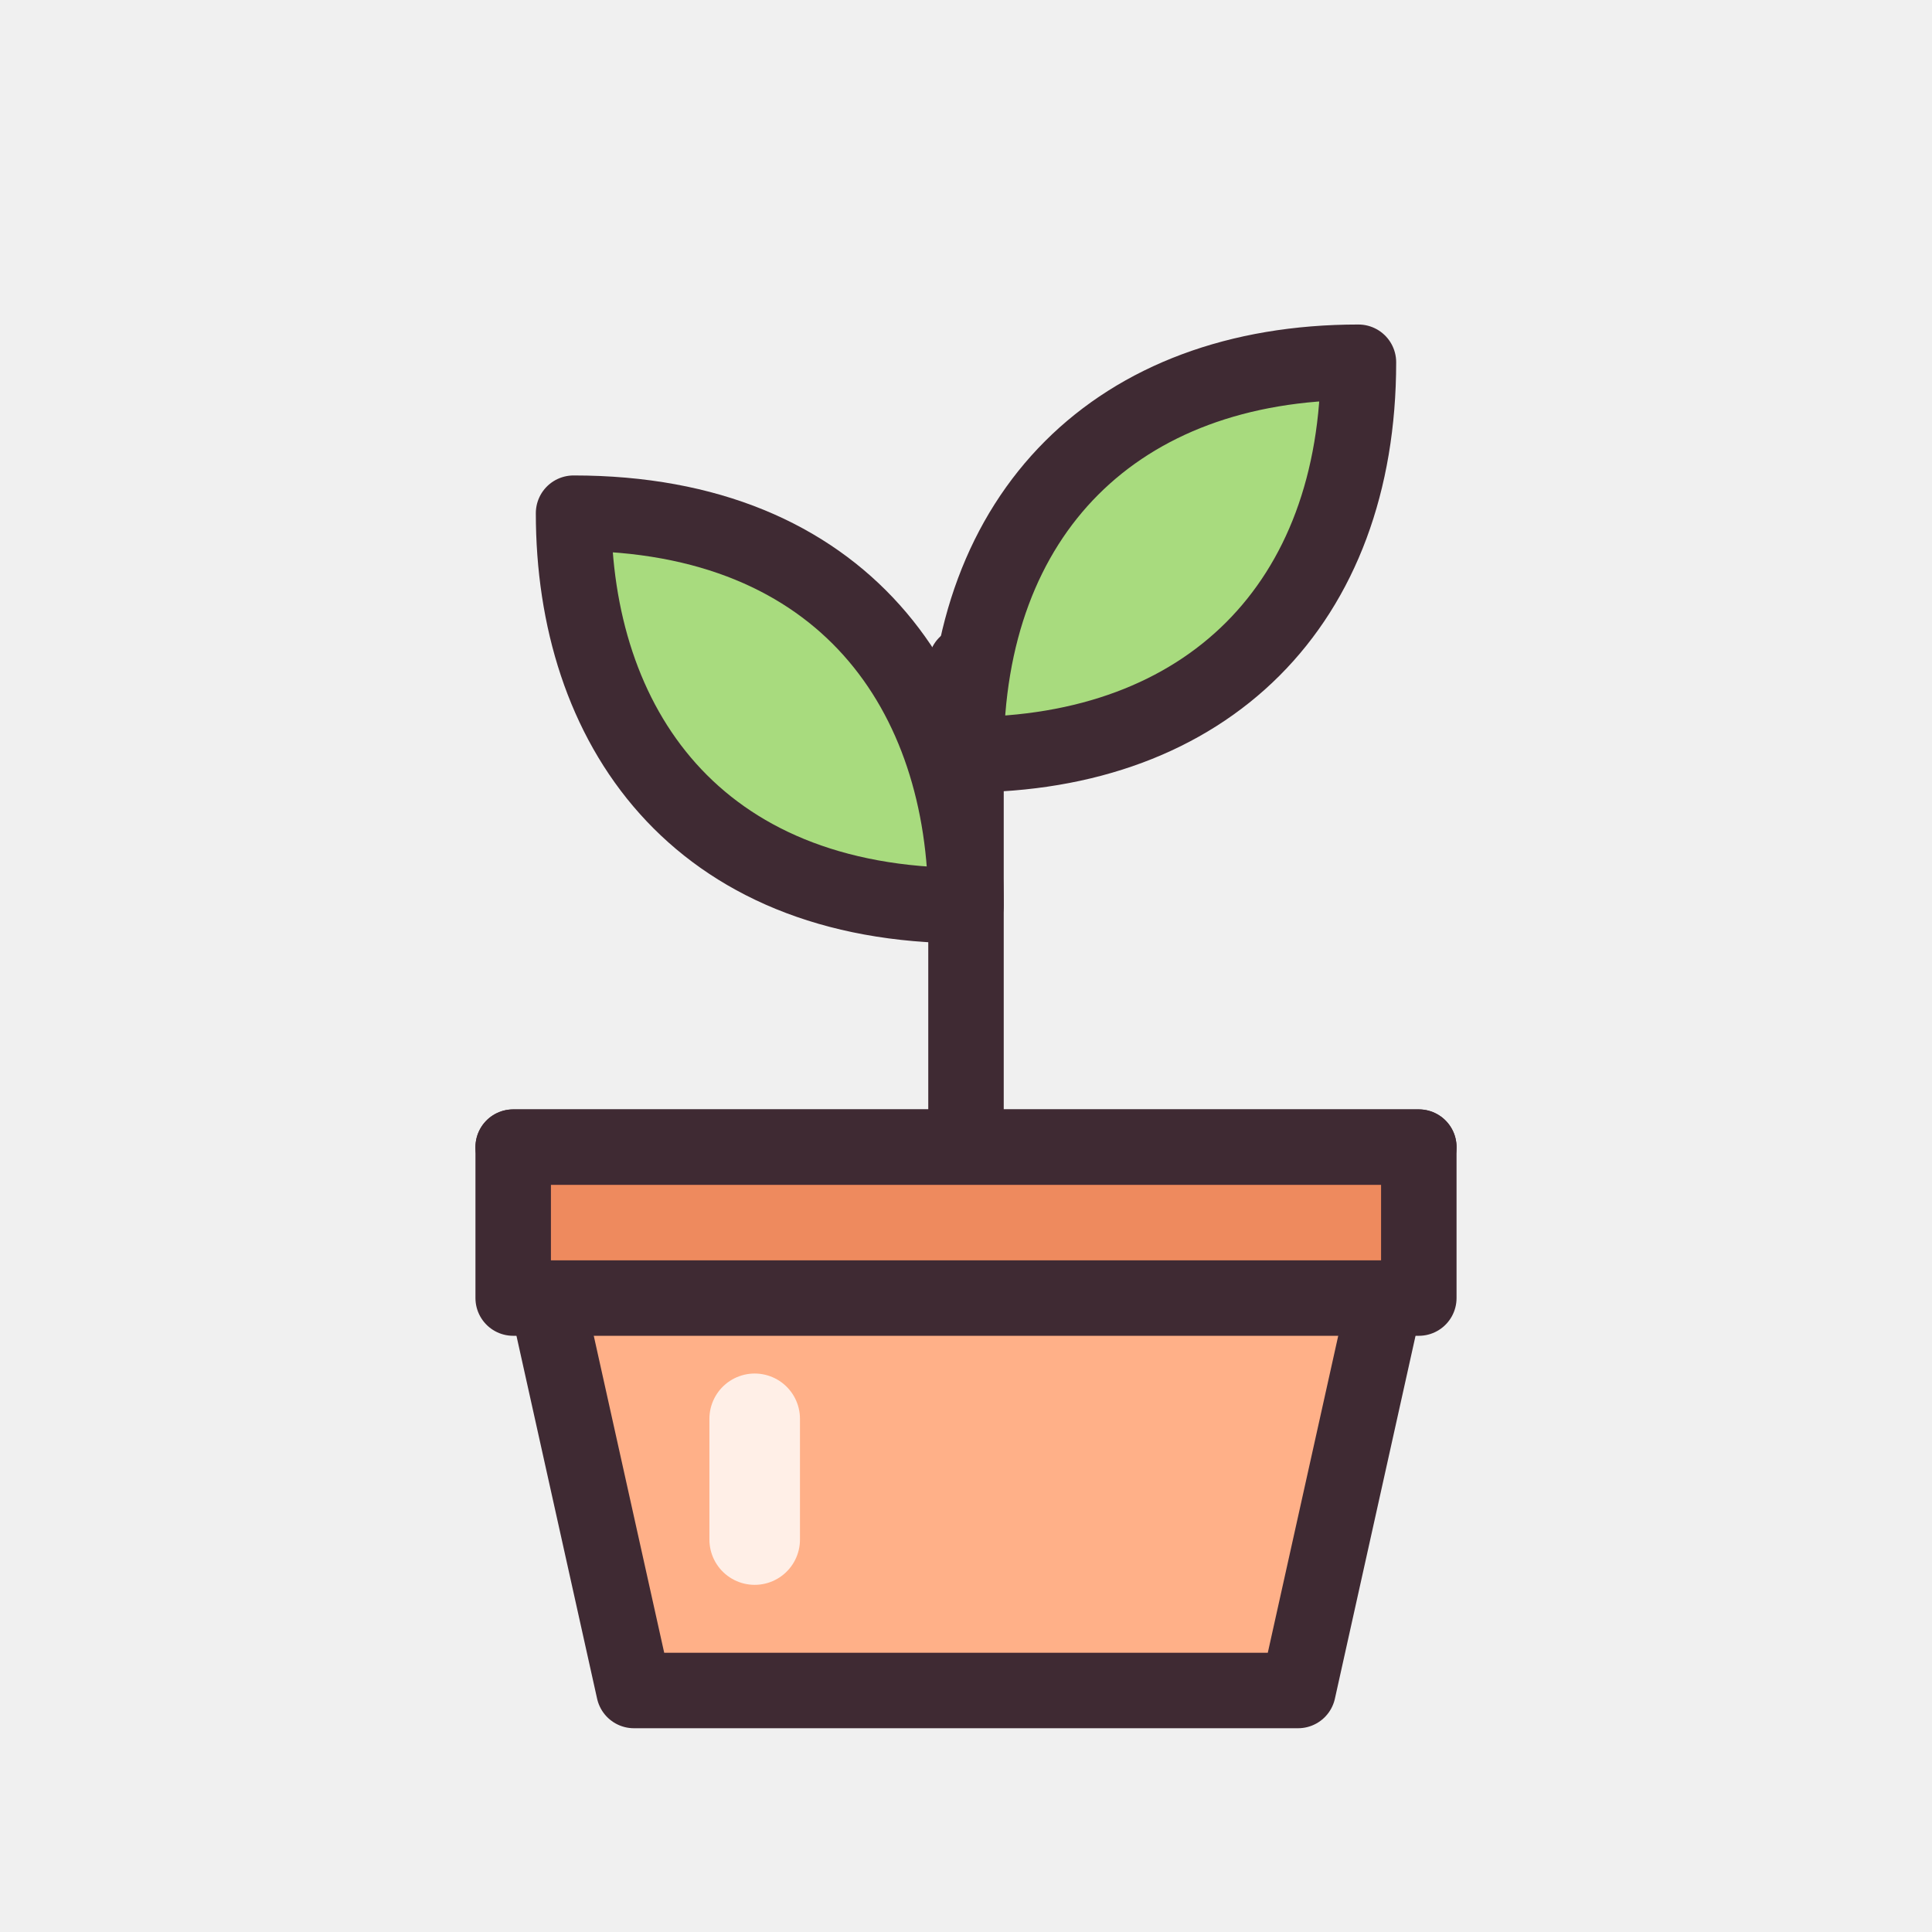
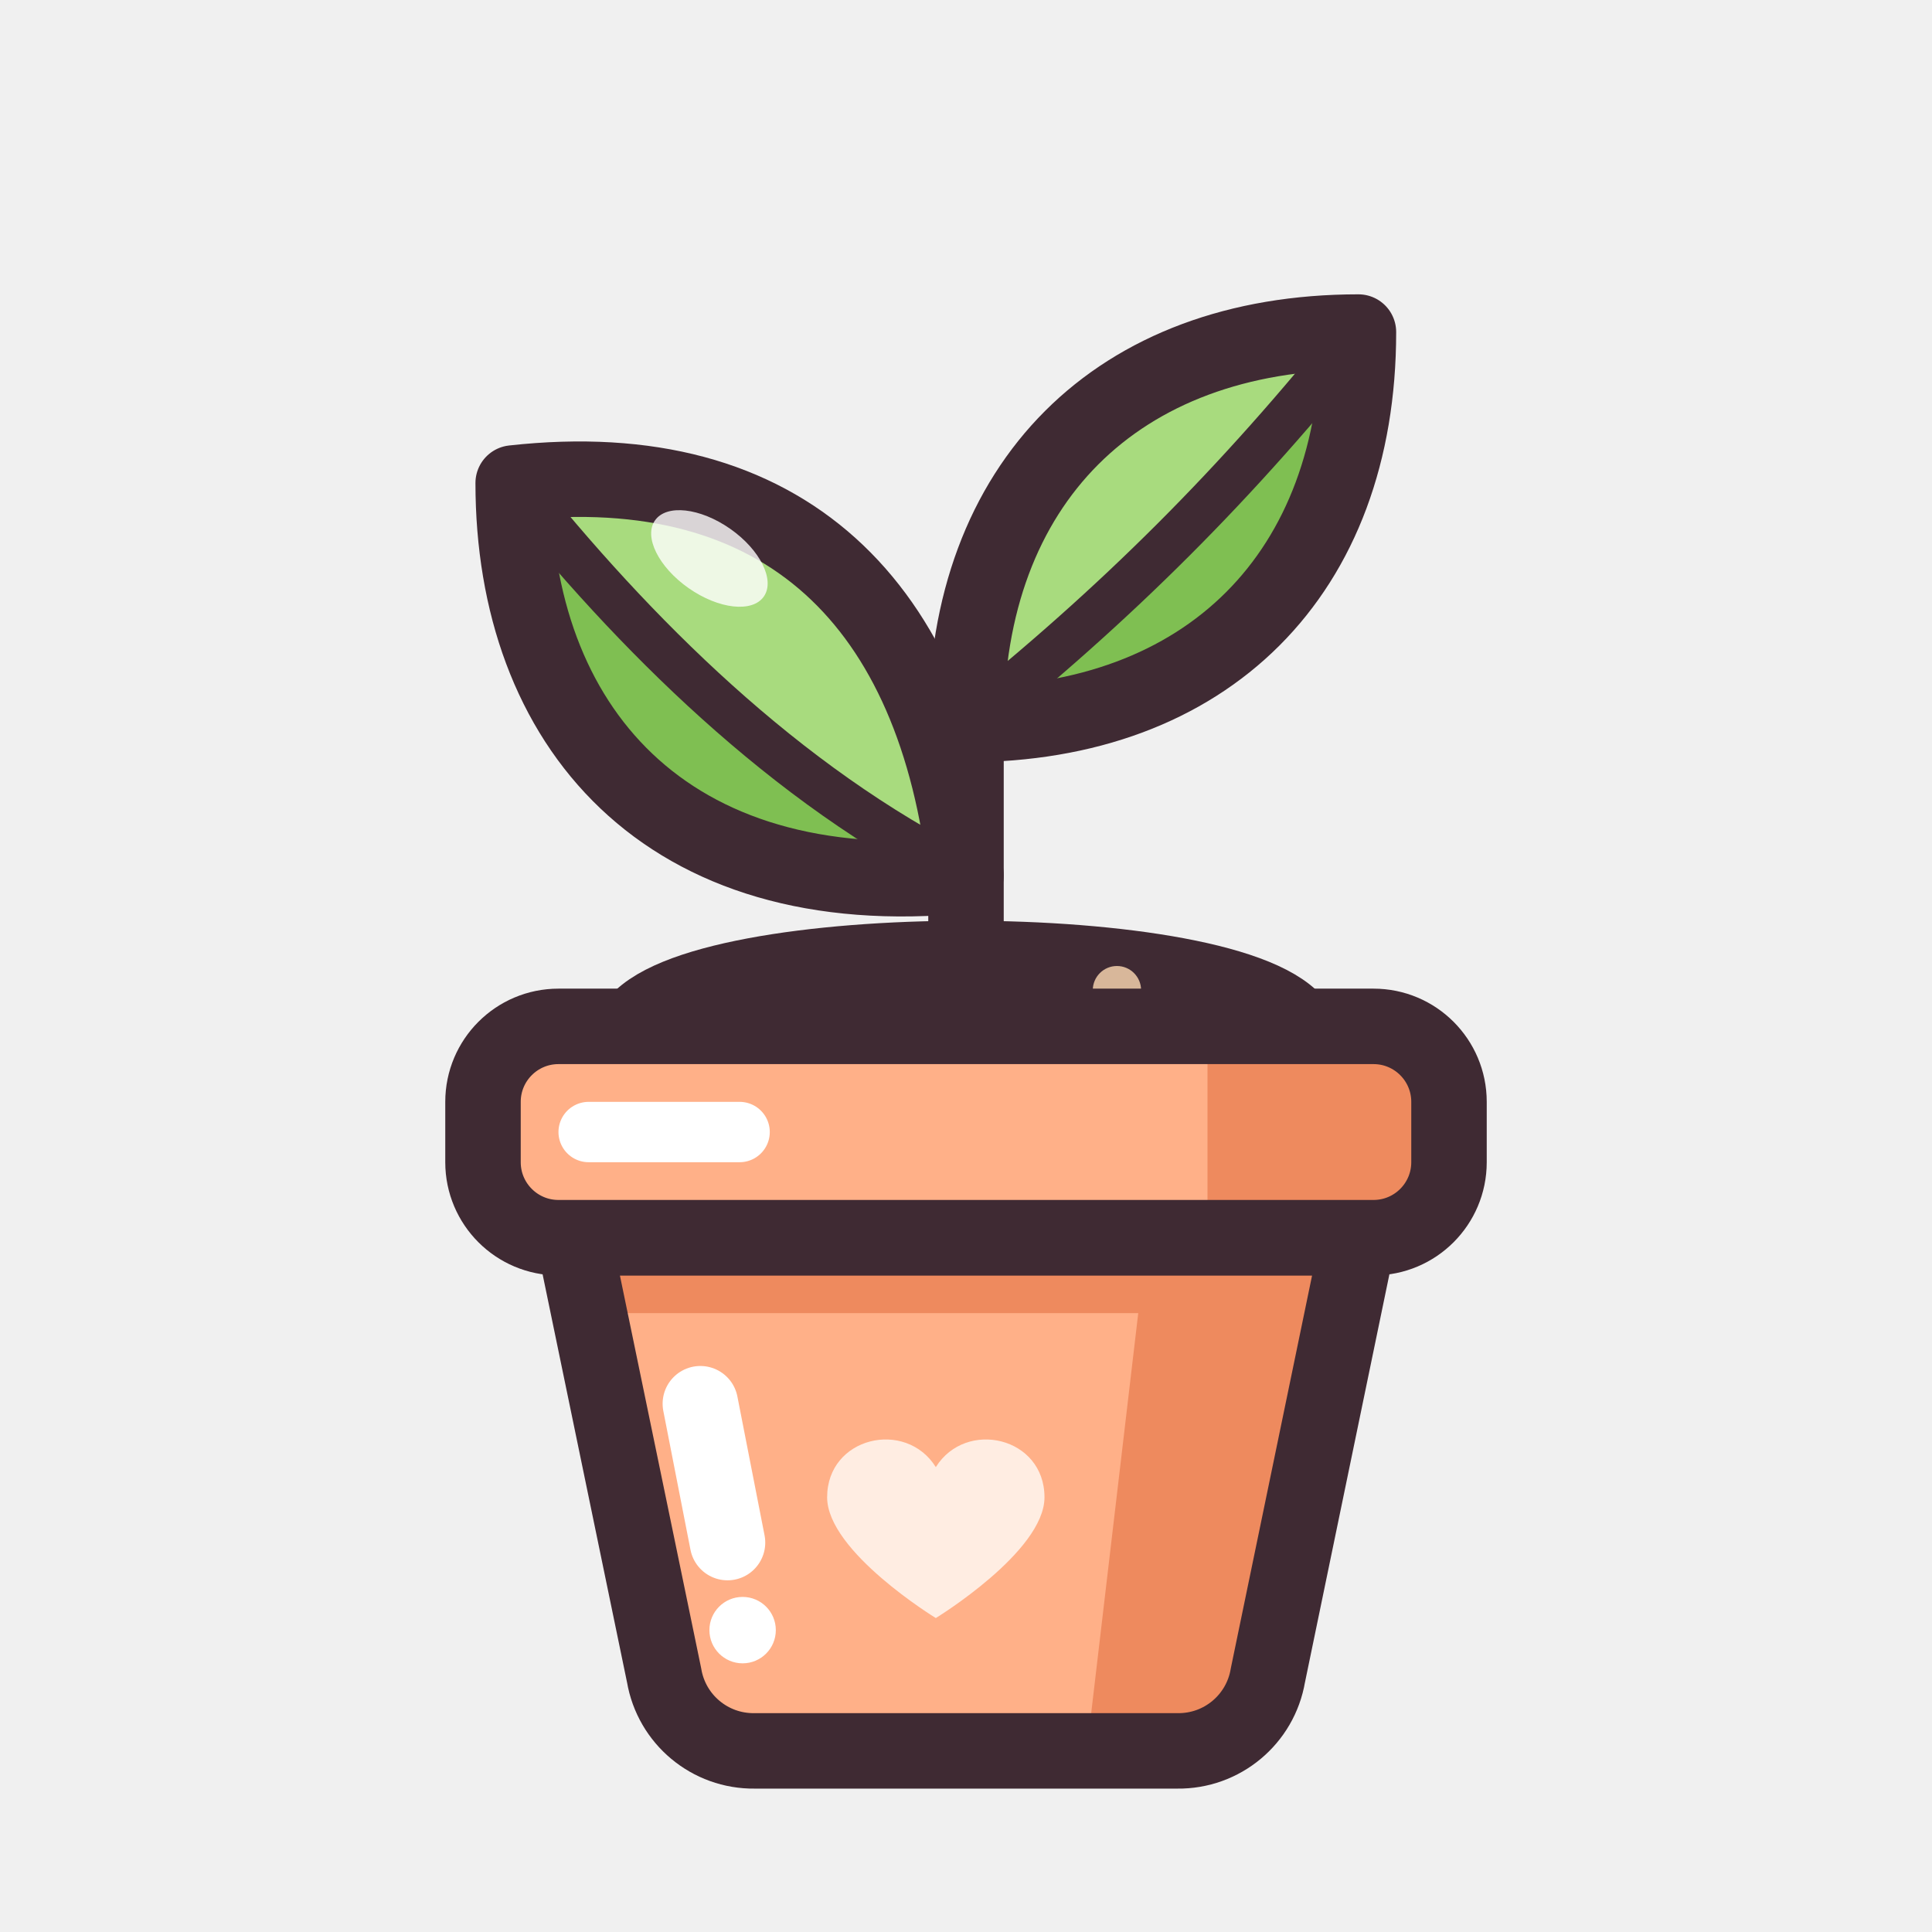
<svg xmlns="http://www.w3.org/2000/svg" viewBox="0 0 64 64" fill="none" stroke="#3F2A33" stroke-width="2.5" stroke-linecap="round" stroke-linejoin="round">
-   <path d="M32 38V22" />
-   <path d="M32 30c-9 0-13-6-13-13 9 0 13 6 13 13z" fill="#A8DB7E" />
-   <path d="M32 25c0-8 5-13 13-13 0 8-5 13-13 13z" fill="#A8DB7E" />
-   <path d="M17 38h30l-4 18H21z" fill="#FFB088" />
-   <path d="M17 38h30v5H17z" fill="#EE8A5E" />
-   <path d="M25 47v4" stroke="#FFFFFF" stroke-width="3" opacity="0.8" />
+   <path d="M21 34c2-3 20-3 22 0z" fill="#B99273" />
+   <circle cx="37" cy="32.8" r="0.8" fill="#D8B79A" stroke="none" />
+   <path d="M32 35V24" />
+   <g data-part="leaf-left" data-origin="32 29">
+     <path d="M32 29c-10 1-15-5-15-13 9-1 14 4 15 13z" fill="#A8DB7E" stroke="none" />
+     <path d="M32 29c-10 1-15-5-15-13 4 5 9 10 15 13z" fill="#7FBF52" stroke="none" />
+     <path d="M32 29c-10 1-15-5-15-13 9-1 14 4 15 13z" />
+     <path d="M17 16c4 5 9 10 15 13" stroke-width="1.5" />
+     <ellipse cx="23.5" cy="18.5" rx="2.2" ry="1.2" transform="rotate(35 23.5 18.5)" fill="#FFFFFF" stroke="none" opacity="0.8" />
+   </g>
+   <g data-part="leaf-right" data-origin="32 24">
+     <path d="M32 24c0-8 5-13 13-13 0 8-5 13-13 13z" fill="#A8DB7E" stroke="none" />
+     <path d="M32 24c8 0 13-5 13-13-4 5-8 9-13 13z" fill="#7FBF52" stroke="none" />
+     <path d="M32 24c0-8 5-13 13-13 0 8-5 13-13 13z" />
+     <path d="M45 11c-4 5-8 9-13 13" stroke-width="1.5" />
+   </g>
+   <path d="M19 41h26l-3 14.5a3 3 0 0 1-3 2.5H25a3 3 0 0 1-3-2.5z" fill="#FFB088" stroke="none" />
+   <path d="M38 41h7l-3 14.5a3 3 0 0 1-3 2.5h-3z" fill="#EE8A5E" stroke="none" />
+   <path d="M19 41h26l-.5 2.5h-25z" fill="#EE8A5E" stroke="none" />
+   <path d="M31 48.6c-1-1.6-3.6-1-3.6 1 0 1.8 3.6 4 3.6 4s3.6-2.2 3.6-4c0-2-2.6-2.6-3.6-1z" fill="#FFEDE2" stroke="none" />
+   <path d="M19 41h26l-3 14.5a3 3 0 0 1-3 2.5H25a3 3 0 0 1-3-2.5z" />
+   <path d="M23.2 46.5l.9 4.6" stroke="#FFFFFF" stroke-width="2.5" />
+   <circle cx="24.6" cy="54" r="1.1" fill="#FFFFFF" stroke="none" />
+   <rect x="16" y="34" width="32" height="7" rx="2.5" fill="#FFB088" stroke="none" />
+   <path d="M40 34h5.5a2.5 2.5 0 0 1 2.5 2.5v2a2.5 2.5 0 0 1-2.5 2.5H40z" fill="#EE8A5E" stroke="none" />
+   <rect x="16" y="34" width="32" height="7" rx="2.5" />
+   <path d="M19.5 37.5h5" stroke="#FFFFFF" stroke-width="2" />
</svg>
